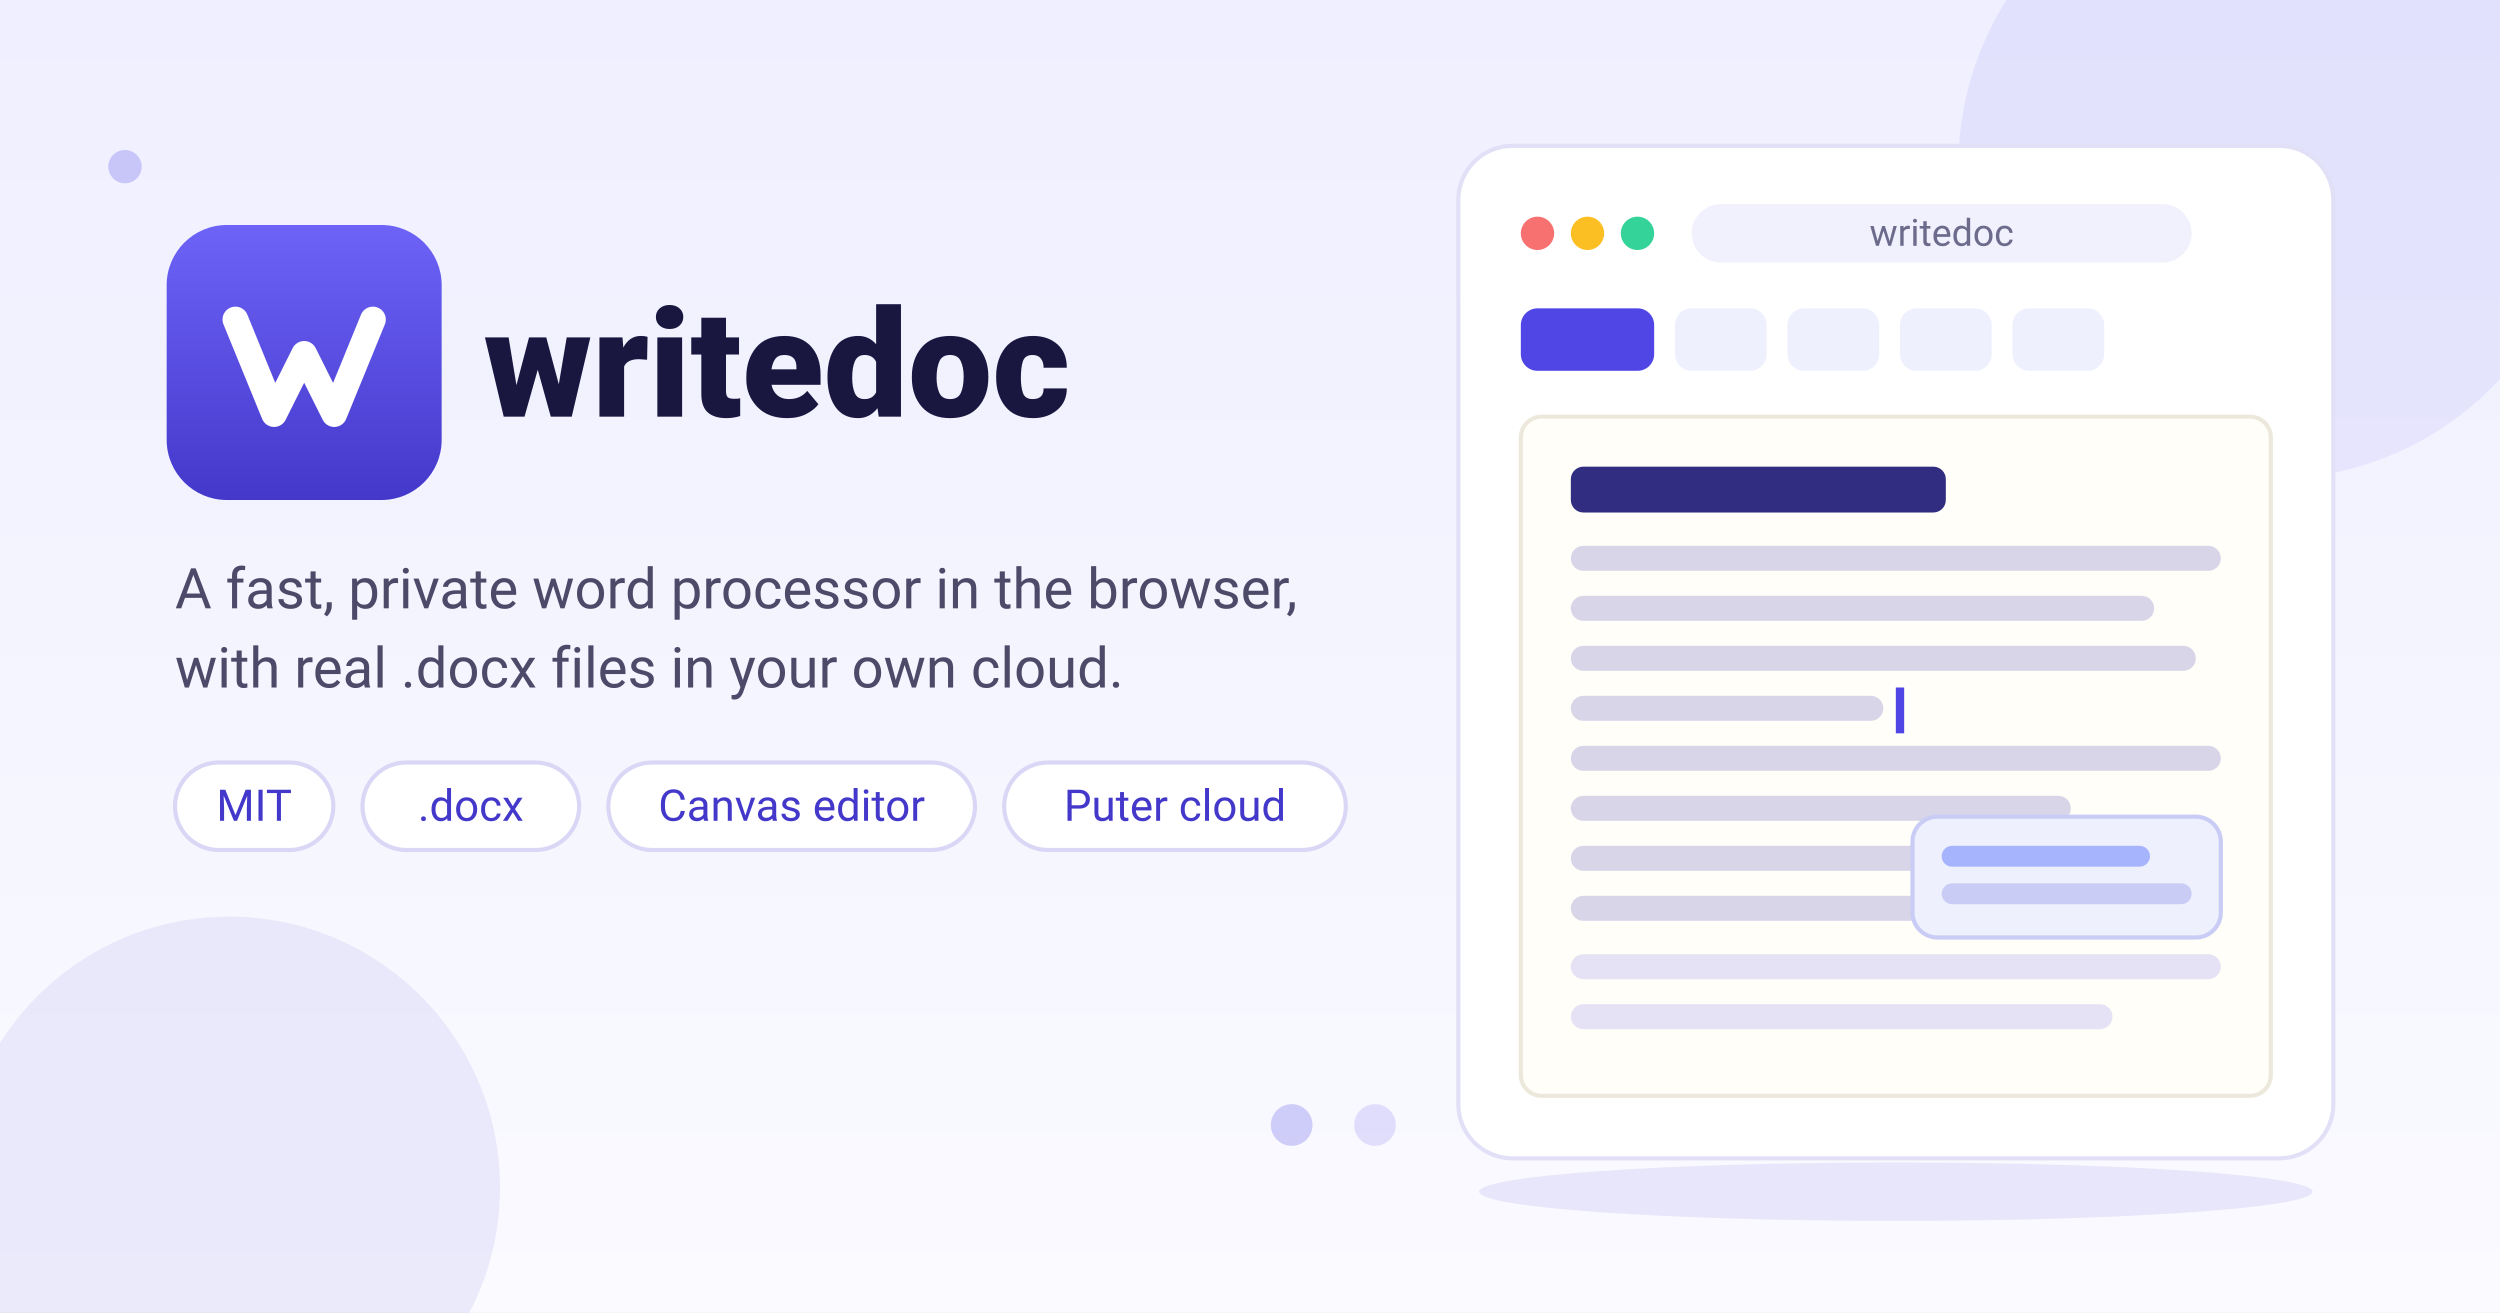
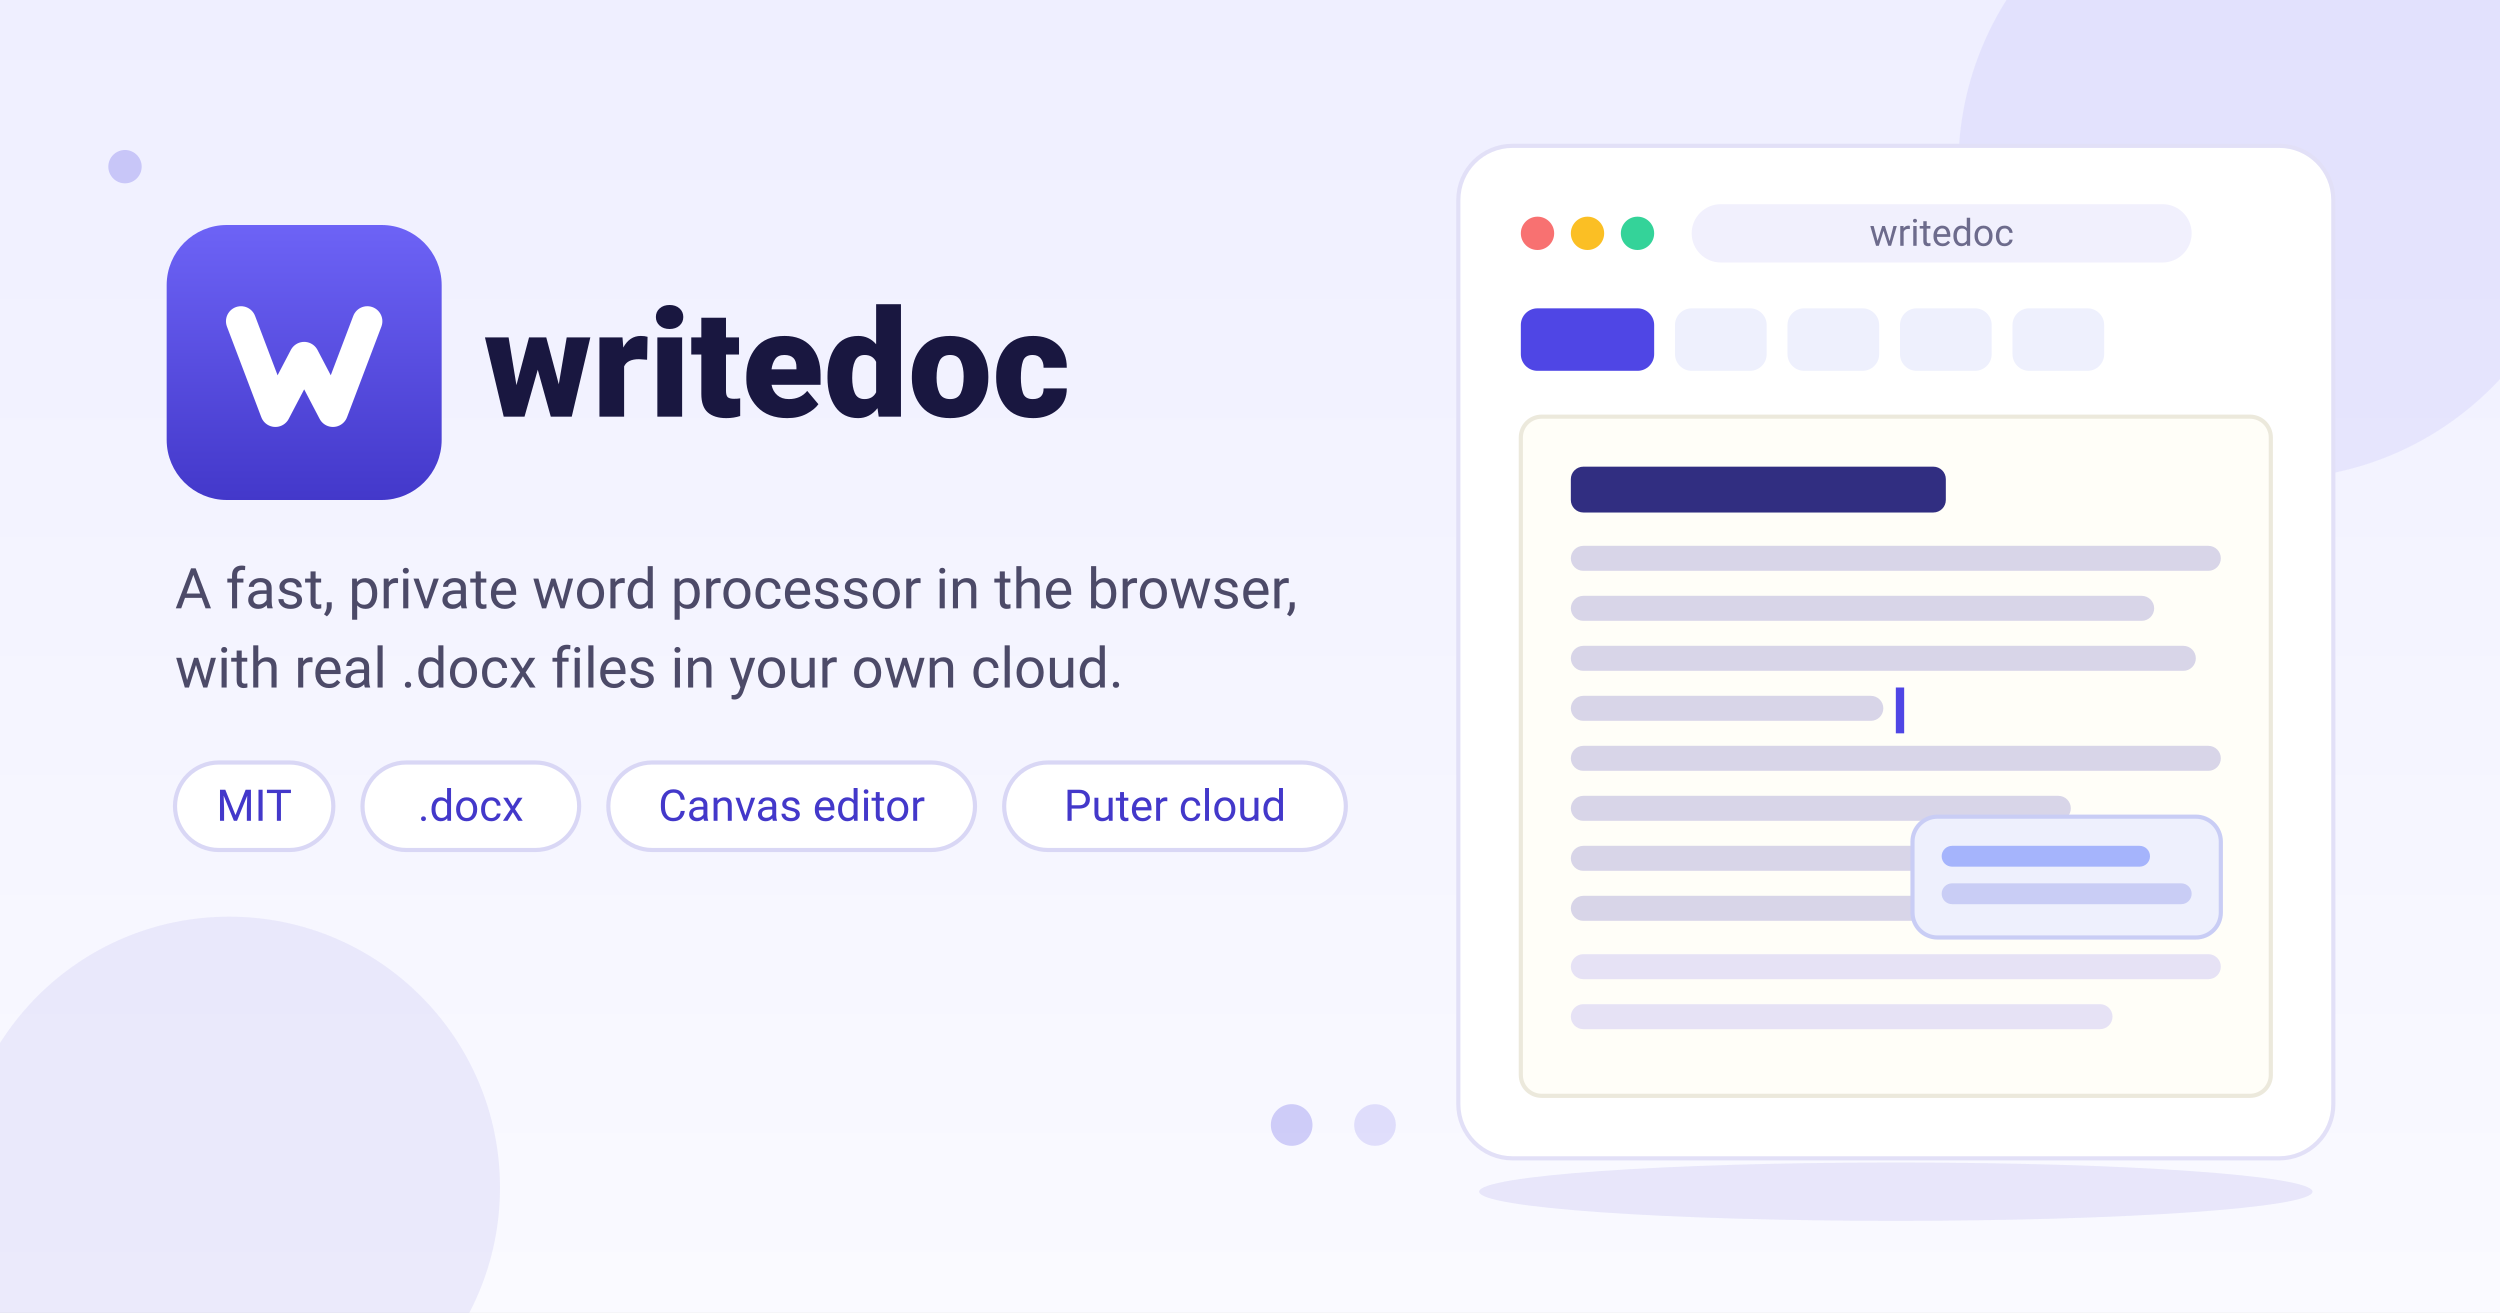
<svg xmlns="http://www.w3.org/2000/svg" viewBox="0 0 1200 630" role="img" aria-label="writedoc — a fast, private word processor with real .docx files in your own cloud">
  <defs>
    <linearGradient id="hero-bg" x1="0" y1="0" x2="0" y2="1">
      <stop offset="0" stop-color="#efefff" />
      <stop offset="1" stop-color="#fafaff" />
    </linearGradient>
    <linearGradient id="hero-lg" x1="0" y1="0" x2="0" y2="1">
      <stop offset="0" stop-color="#6d63f6" />
      <stop offset="1" stop-color="#4338ca" />
    </linearGradient>
  </defs>
  <rect x="0" y="0" width="1200" height="630" rx="0" fill="url(#hero-bg)" />
  <circle cx="1090" cy="80" r="150" fill="#4f46e5" opacity="0.08" />
  <circle cx="110" cy="570" r="130" fill="#4338ca" opacity="0.08" />
  <circle cx="620" cy="540" r="10" fill="#4f46e5" opacity="0.25" />
  <circle cx="660" cy="540" r="10" fill="#4f46e5" opacity="0.15" />
  <circle cx="60" cy="80" r="8" fill="#4f46e5" opacity="0.25" />
  <g transform="translate(80,108) scale(2.0625)">
    <rect x="0" y="0" width="64" height="64" rx="14" fill="url(#hero-lg)" />
-     <path d="M16 22 L25 44 L32 30 L39 44 L48 22" fill="none" stroke="#ffffff" stroke-width="6" stroke-linecap="round" stroke-linejoin="round" />
+     <path d="M17.3 22.4 L25.3 43.5 L32 30.7 L38.7 43.5 L46.7 22.4" fill="none" stroke="#ffffff" stroke-width="7" stroke-linecap="round" stroke-linejoin="round" />
  </g>
  <text x="232" y="200" font-family="system-ui,'Segoe UI',Roboto,Arial,sans-serif" font-size="72" font-weight="800" fill="#191740">writedoc</text>
  <text x="84" y="292" font-family="system-ui,'Segoe UI',Roboto,Arial,sans-serif" font-size="27" fill="#4c4a68">A fast, private word processor in the browser,</text>
  <text x="84" y="330" font-family="system-ui,'Segoe UI',Roboto,Arial,sans-serif" font-size="27" fill="#4c4a68">with real .docx files in your own cloud.</text>
  <g font-family="system-ui,'Segoe UI',Roboto,Arial,sans-serif" font-size="21" fill="#4338ca" text-anchor="middle">
    <rect x="84" y="366" width="76" height="42" rx="21" fill="#ffffff" stroke="#d9d7f5" stroke-width="2" />
    <text x="122" y="394">MIT</text>
    <rect x="174" y="366" width="104" height="42" rx="21" fill="#ffffff" stroke="#d9d7f5" stroke-width="2" />
    <text x="226" y="394">.docx</text>
    <rect x="292" y="366" width="176" height="42" rx="21" fill="#ffffff" stroke="#d9d7f5" stroke-width="2" />
    <text x="380" y="394">Canvas editor</text>
    <rect x="482" y="366" width="164" height="42" rx="21" fill="#ffffff" stroke="#d9d7f5" stroke-width="2" />
    <text x="564" y="394">Puter cloud</text>
  </g>
  <ellipse cx="910" cy="572" rx="200" ry="14" fill="#4338ca" opacity="0.10" />
  <rect x="700" y="70" width="420" height="486" rx="26" fill="#ffffff" stroke="#e2e0f7" stroke-width="2" />
  <circle cx="738" cy="112" r="8" fill="#f87171" />
  <circle cx="762" cy="112" r="8" fill="#fbbf24" />
  <circle cx="786" cy="112" r="8" fill="#34d399" />
  <rect x="812" y="98" width="240" height="28" rx="14" fill="#f1f0fd" />
  <text x="932" y="118" font-family="system-ui,'Segoe UI',Roboto,Arial,sans-serif" font-size="18" fill="#6d6b8c" text-anchor="middle">writedoc</text>
  <rect x="730" y="148" width="64" height="30" rx="8" fill="#4f46e5" />
  <rect x="804" y="148" width="44" height="30" rx="8" fill="#eef0fd" />
  <rect x="858" y="148" width="44" height="30" rx="8" fill="#eef0fd" />
  <rect x="912" y="148" width="44" height="30" rx="8" fill="#eef0fd" />
  <rect x="966" y="148" width="44" height="30" rx="8" fill="#eef0fd" />
  <rect x="730" y="200" width="360" height="326" rx="10" fill="#fffef8" stroke="#ece9dc" stroke-width="2" />
  <rect x="754" y="224" width="180" height="22" rx="6" fill="#312e81" />
  <rect x="754" y="262" width="312" height="12" rx="6" fill="#d8d5e8" />
  <rect x="754" y="286" width="280" height="12" rx="6" fill="#d8d5e8" />
  <rect x="754" y="310" width="300" height="12" rx="6" fill="#d8d5e8" />
  <rect x="754" y="334" width="150" height="12" rx="6" fill="#d8d5e8" />
  <rect x="910" y="330" width="4" height="22" fill="#4f46e5" />
  <rect x="754" y="358" width="312" height="12" rx="6" fill="#d8d5e8" />
  <rect x="754" y="382" width="240" height="12" rx="6" fill="#d8d5e8" />
  <rect x="754" y="406" width="300" height="12" rx="6" fill="#d8d5e8" />
  <rect x="754" y="430" width="200" height="12" rx="6" fill="#d8d5e8" />
  <rect x="754" y="458" width="312" height="12" rx="6" fill="#e6e2f5" />
  <rect x="754" y="482" width="260" height="12" rx="6" fill="#e6e2f5" />
  <rect x="918" y="392" width="148" height="58" rx="12" fill="#eef0fd" stroke="#c9cdf5" stroke-width="2" />
  <rect x="932" y="406" width="100" height="10" rx="5" fill="#a5b4fc" />
  <rect x="932" y="424" width="120" height="10" rx="5" fill="#c9cdf5" />
</svg>
